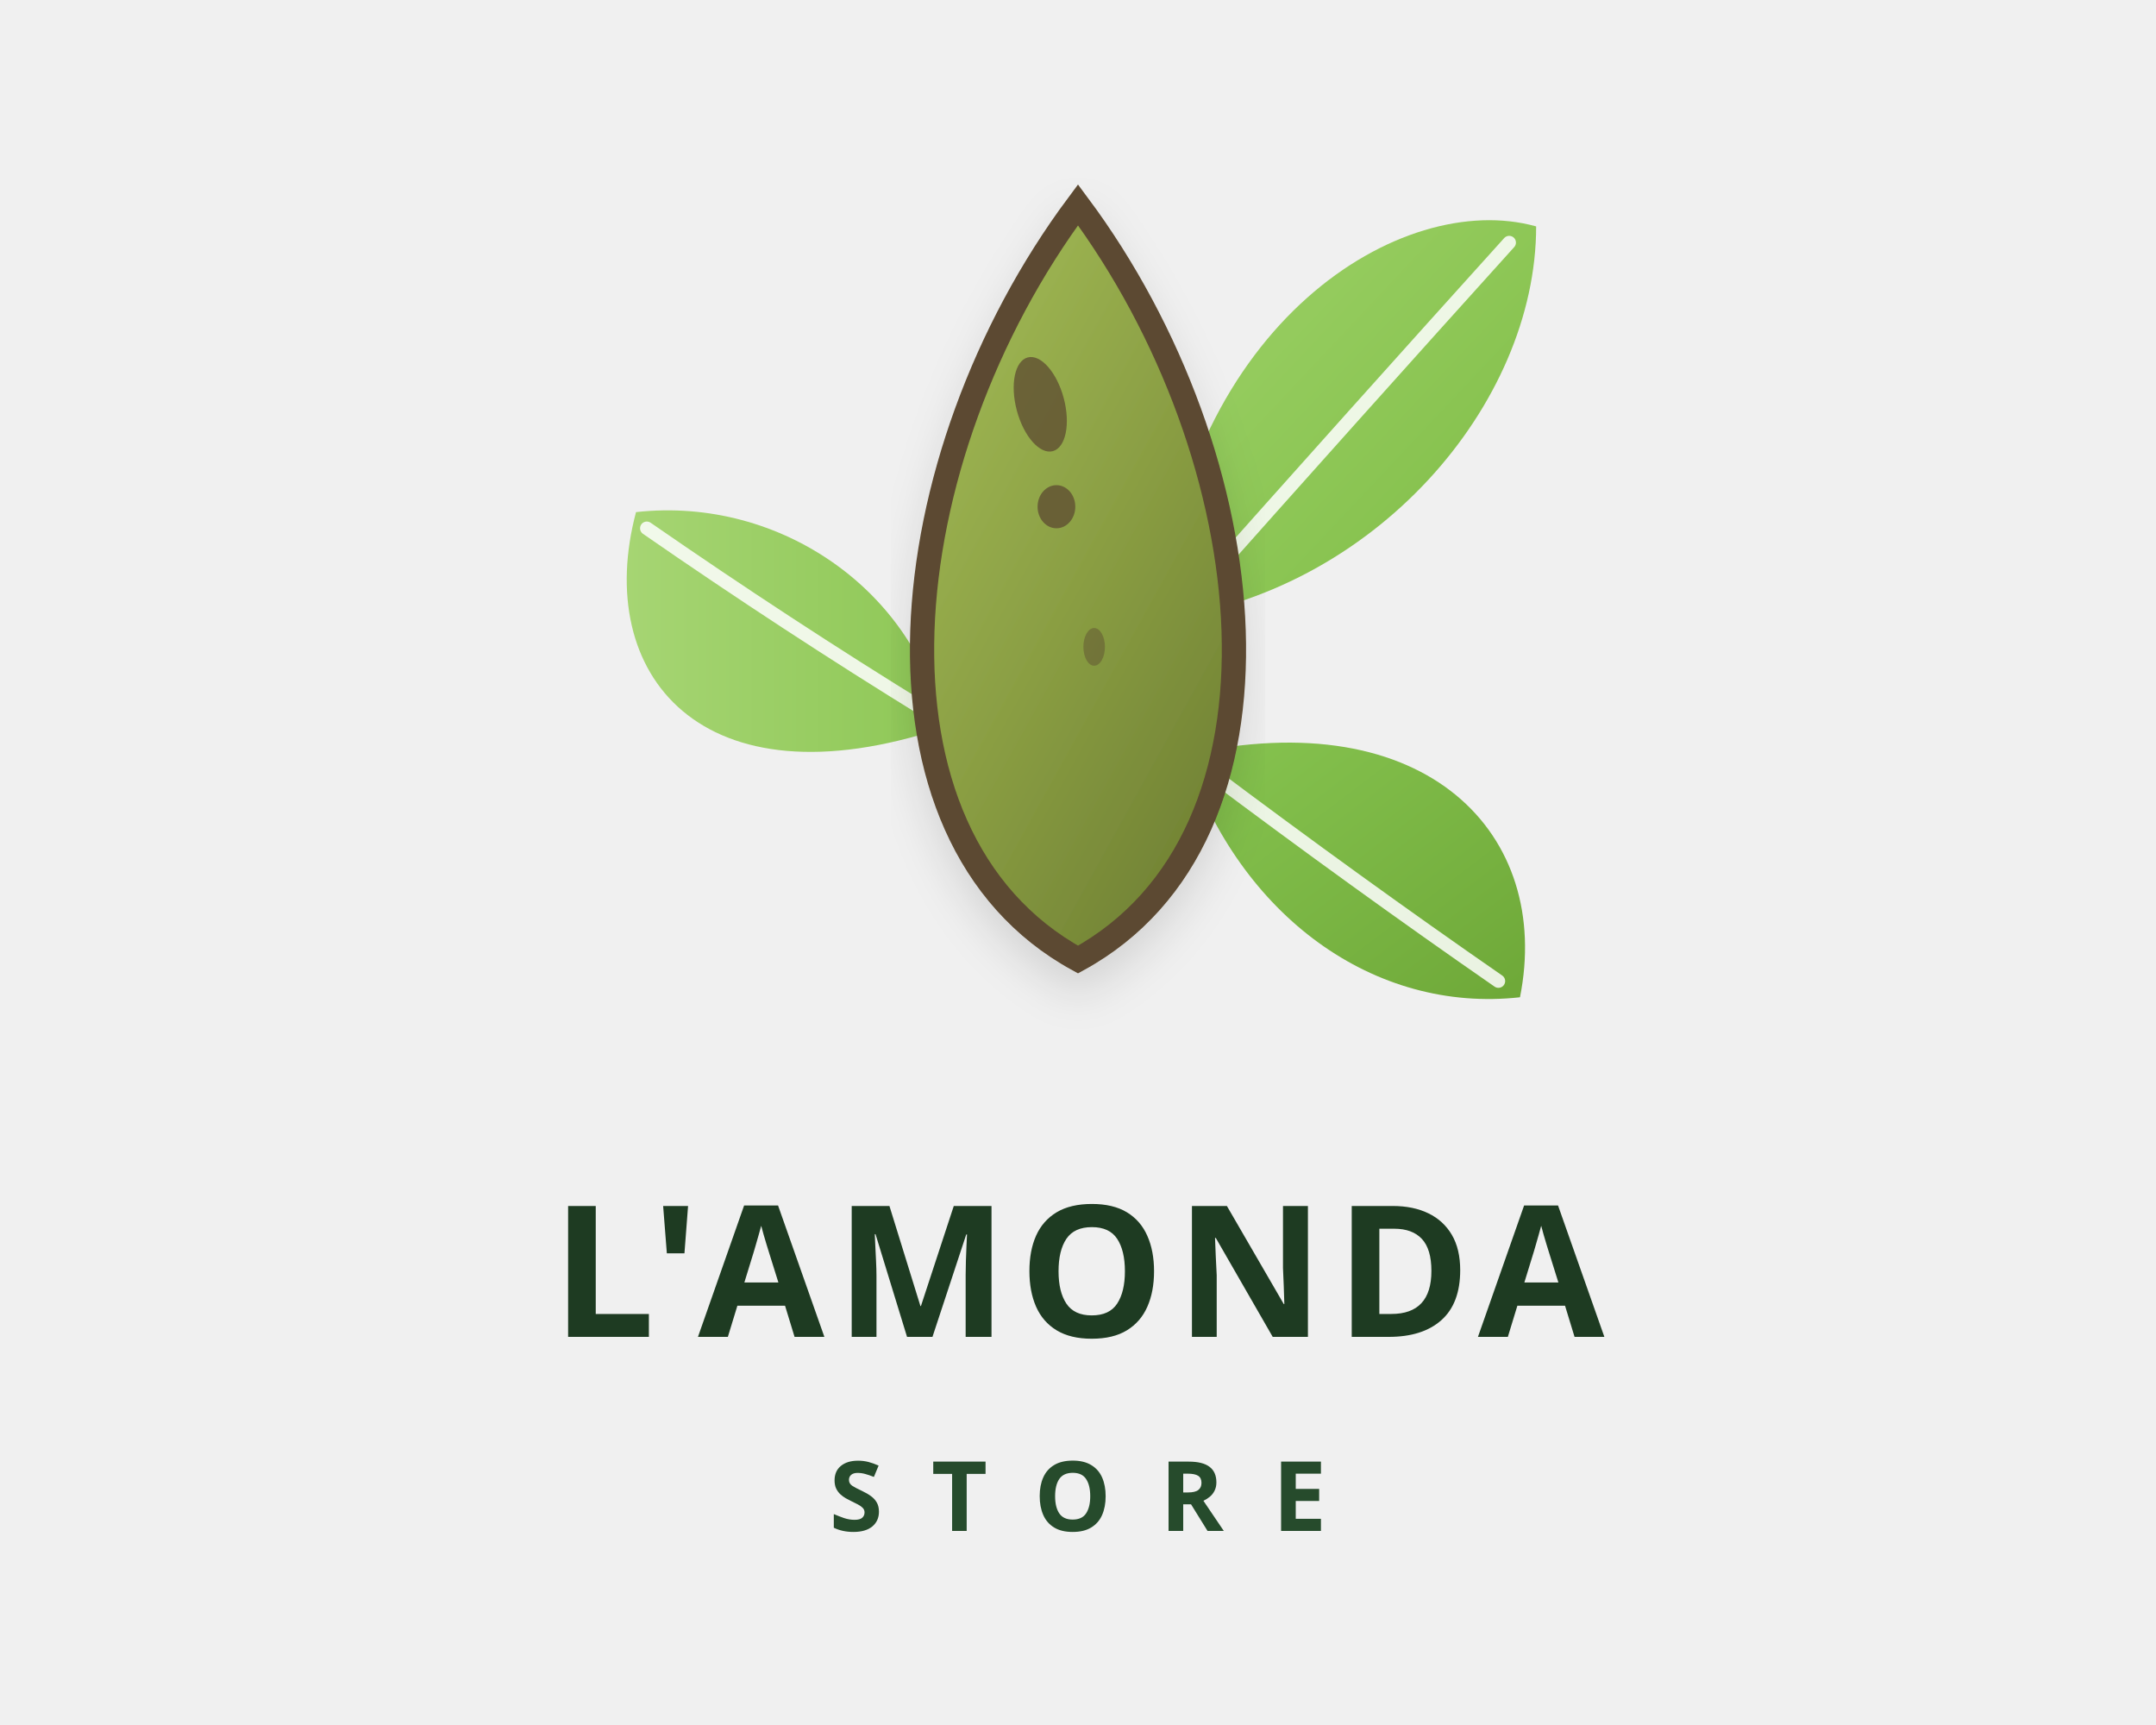
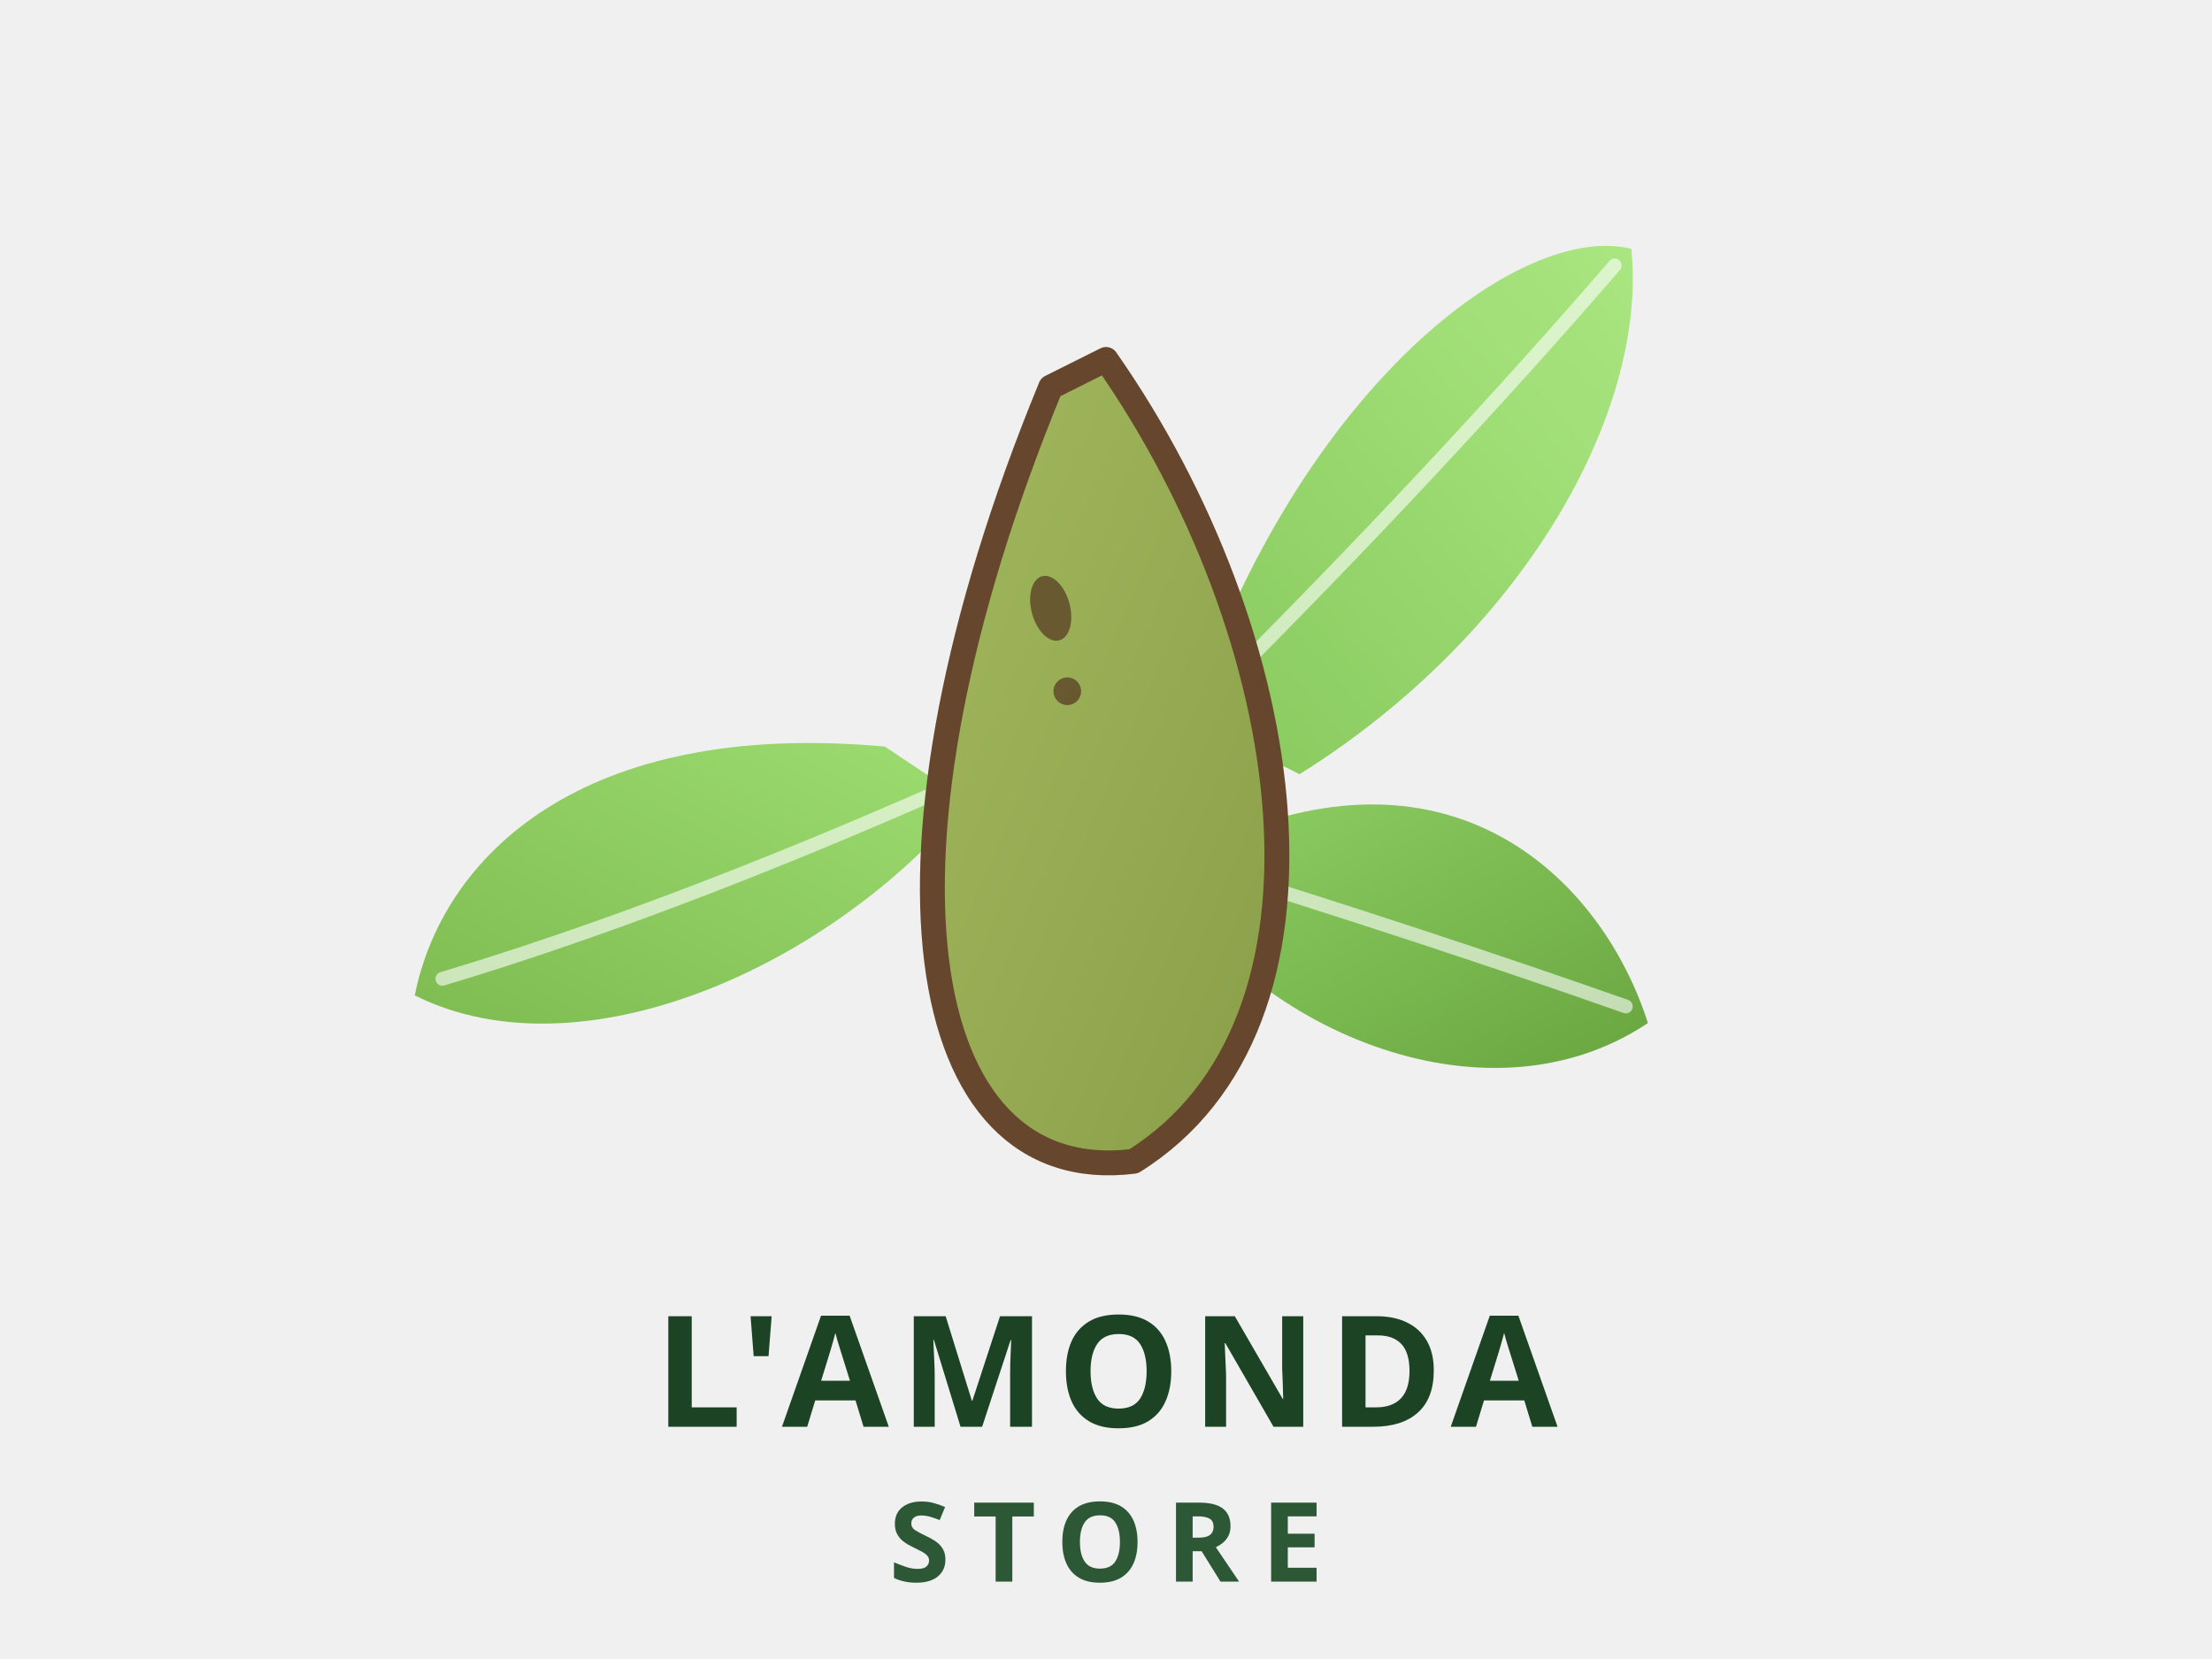
- <svg xmlns="http://www.w3.org/2000/svg" viewBox="0 0 400 320" width="100%" height="100%">
+ <svg xmlns="http://www.w3.org/2000/svg" viewBox="0 0 400 300" width="100%" height="100%">
  <defs>
-     <linearGradient id="almondGrad" x1="20%" y1="10%" x2="80%" y2="90%">
-       <stop offset="0%" stop-color="#9eb653" />
-       <stop offset="50%" stop-color="#8a9e43" />
-       <stop offset="100%" stop-color="#738435" />
+     <linearGradient id="leafGradLeft" x1="0%" y1="100%" x2="100%" y2="0%">
+       <stop offset="0%" stop-color="#7ebc52" />
+       <stop offset="100%" stop-color="#9ddc70" />
    </linearGradient>
-     <linearGradient id="leafLeftGrad" x1="0%" y1="50%" x2="100%" y2="50%">
-       <stop offset="0%" stop-color="#a6d573" />
-       <stop offset="100%" stop-color="#8ec756" />
+     <linearGradient id="leafGradRight" x1="0%" y1="0%" x2="100%" y2="100%">
+       <stop offset="0%" stop-color="#8ecf63" />
+       <stop offset="100%" stop-color="#69a540" />
    </linearGradient>
-     <linearGradient id="leafTopRightGrad" x1="0%" y1="0%" x2="100%" y2="100%">
-       <stop offset="0%" stop-color="#9ed268" />
-       <stop offset="100%" stop-color="#7ebc45" />
+     <linearGradient id="leafGradTopRight" x1="0%" y1="100%" x2="100%" y2="0%">
+       <stop offset="0%" stop-color="#82c755" />
+       <stop offset="100%" stop-color="#a7e67c" />
    </linearGradient>
-     <linearGradient id="leafBottomRightGrad" x1="0%" y1="0%" x2="100%" y2="100%">
-       <stop offset="0%" stop-color="#87c450" />
-       <stop offset="100%" stop-color="#6ea838" />
+     <linearGradient id="seedGrad" x1="0%" y1="0%" x2="100%" y2="100%">
+       <stop offset="0%" stop-color="#a2b85d" />
+       <stop offset="100%" stop-color="#8a9e49" />
    </linearGradient>
-     <filter id="subtleShadow" x="-10%" y="-10%" width="120%" height="120%">
-       <feDropShadow dx="0" dy="4" stdDeviation="4" flood-color="#142817" flood-opacity="0.12" />
-     </filter>
  </defs>
-   <g transform="translate(0, -10)">
-     <path d="M 175 145 C 130 160 110 135 118 105 C 145 102 170 120 175 145 Z" fill="url(#leafLeftGrad)" />
-     <path d="M 120 108 Q 146 126 172 142" stroke="#ffffff" stroke-width="2.5" stroke-linecap="round" fill="none" opacity="0.85" />
-     <path d="M 215 125 C 220 70 260 45 285 52 C 285 85 255 120 215 125 Z" fill="url(#leafTopRightGrad)" />
-     <path d="M 280 55 Q 252 86 220 122" stroke="#ffffff" stroke-width="2.5" stroke-linecap="round" fill="none" opacity="0.85" />
-     <path d="M 220 150 C 265 140 288 165 282 195 C 255 198 230 180 220 150 Z" fill="url(#leafBottomRightGrad)" />
-     <path d="M 278 192 Q 252 174 224 153" stroke="#ffffff" stroke-width="2.5" stroke-linecap="round" fill="none" opacity="0.85" />
-     <path d="M 200 48 C 235 95 242 165 200 188 C 158 165 165 95 200 48 Z" fill="url(#almondGrad)" stroke="#5c4a30" stroke-width="4.5" filter="url(#subtleShadow)" />
-     <ellipse cx="193" cy="85" rx="4.5" ry="9" fill="#5c4a30" opacity="0.75" transform="rotate(-15 193 85)" />
-     <ellipse cx="196" cy="104" rx="3.5" ry="4" fill="#5c4a30" opacity="0.75" />
-     <ellipse cx="203" cy="130" rx="2" ry="3.5" fill="#5c4a30" opacity="0.45" />
-   </g>
-   <text x="200" y="248" text-anchor="middle" font-family="'Outfit', 'Plus Jakarta Sans', system-ui, sans-serif" font-size="34" font-weight="800" letter-spacing="2" fill="#1e3b22">L'AMONDA</text>
-   <text x="200" y="284" text-anchor="middle" font-family="'Outfit', 'Plus Jakarta Sans', system-ui, sans-serif" font-size="18" font-weight="700" letter-spacing="9" fill="#264b2c">STORE</text>
+   <path d="M 215 130 C 235 70, 275 40, 295 45 C 298 75, 275 115, 235 140 Z" fill="url(#leafGradTopRight)" opacity="0.95" />
+   <path d="M 220 125 Q 260 85 292 48" stroke="#ffffff" stroke-width="2.5" fill="none" opacity="0.6" stroke-linecap="round" />
+   <path d="M 160 135 C 105 130, 80 155, 75 180 C 105 195, 150 175, 175 145 Z" fill="url(#leafGradLeft)" />
+   <path d="M 80 177 Q 120 165 170 143" stroke="#ffffff" stroke-width="2.5" fill="none" opacity="0.6" stroke-linecap="round" />
+   <path d="M 225 150 C 265 135, 290 160, 298 185 C 268 205, 225 185, 210 158 Z" fill="url(#leafGradRight)" />
+   <path d="M 294 182 Q 260 170 215 156" stroke="#ffffff" stroke-width="2.5" fill="none" opacity="0.6" stroke-linecap="round" />
+   <path d="M 200 65 C 235 115, 245 185, 205 210 C 165 215, 155 155, 190 70 Z" fill="url(#seedGrad)" stroke="#66462c" stroke-width="4.5" stroke-linejoin="round" />
+   <ellipse cx="190" cy="110" rx="3.5" ry="6" transform="rotate(-15 190 110)" fill="#583c24" opacity="0.75" />
+   <circle cx="193" cy="125" r="2.5" fill="#583c24" opacity="0.75" />
+   <text x="200" y="258" font-family="'Outfit', 'Plus Jakarta Sans', system-ui, sans-serif" font-size="28" font-weight="900" fill="#1b4324" text-anchor="middle" letter-spacing="2">L'AMONDA</text>
+   <text x="200" y="286" font-family="'Outfit', 'Plus Jakarta Sans', system-ui, sans-serif" font-size="20" font-weight="800" fill="#2d5835" text-anchor="middle" letter-spacing="4">STORE</text>
</svg>
